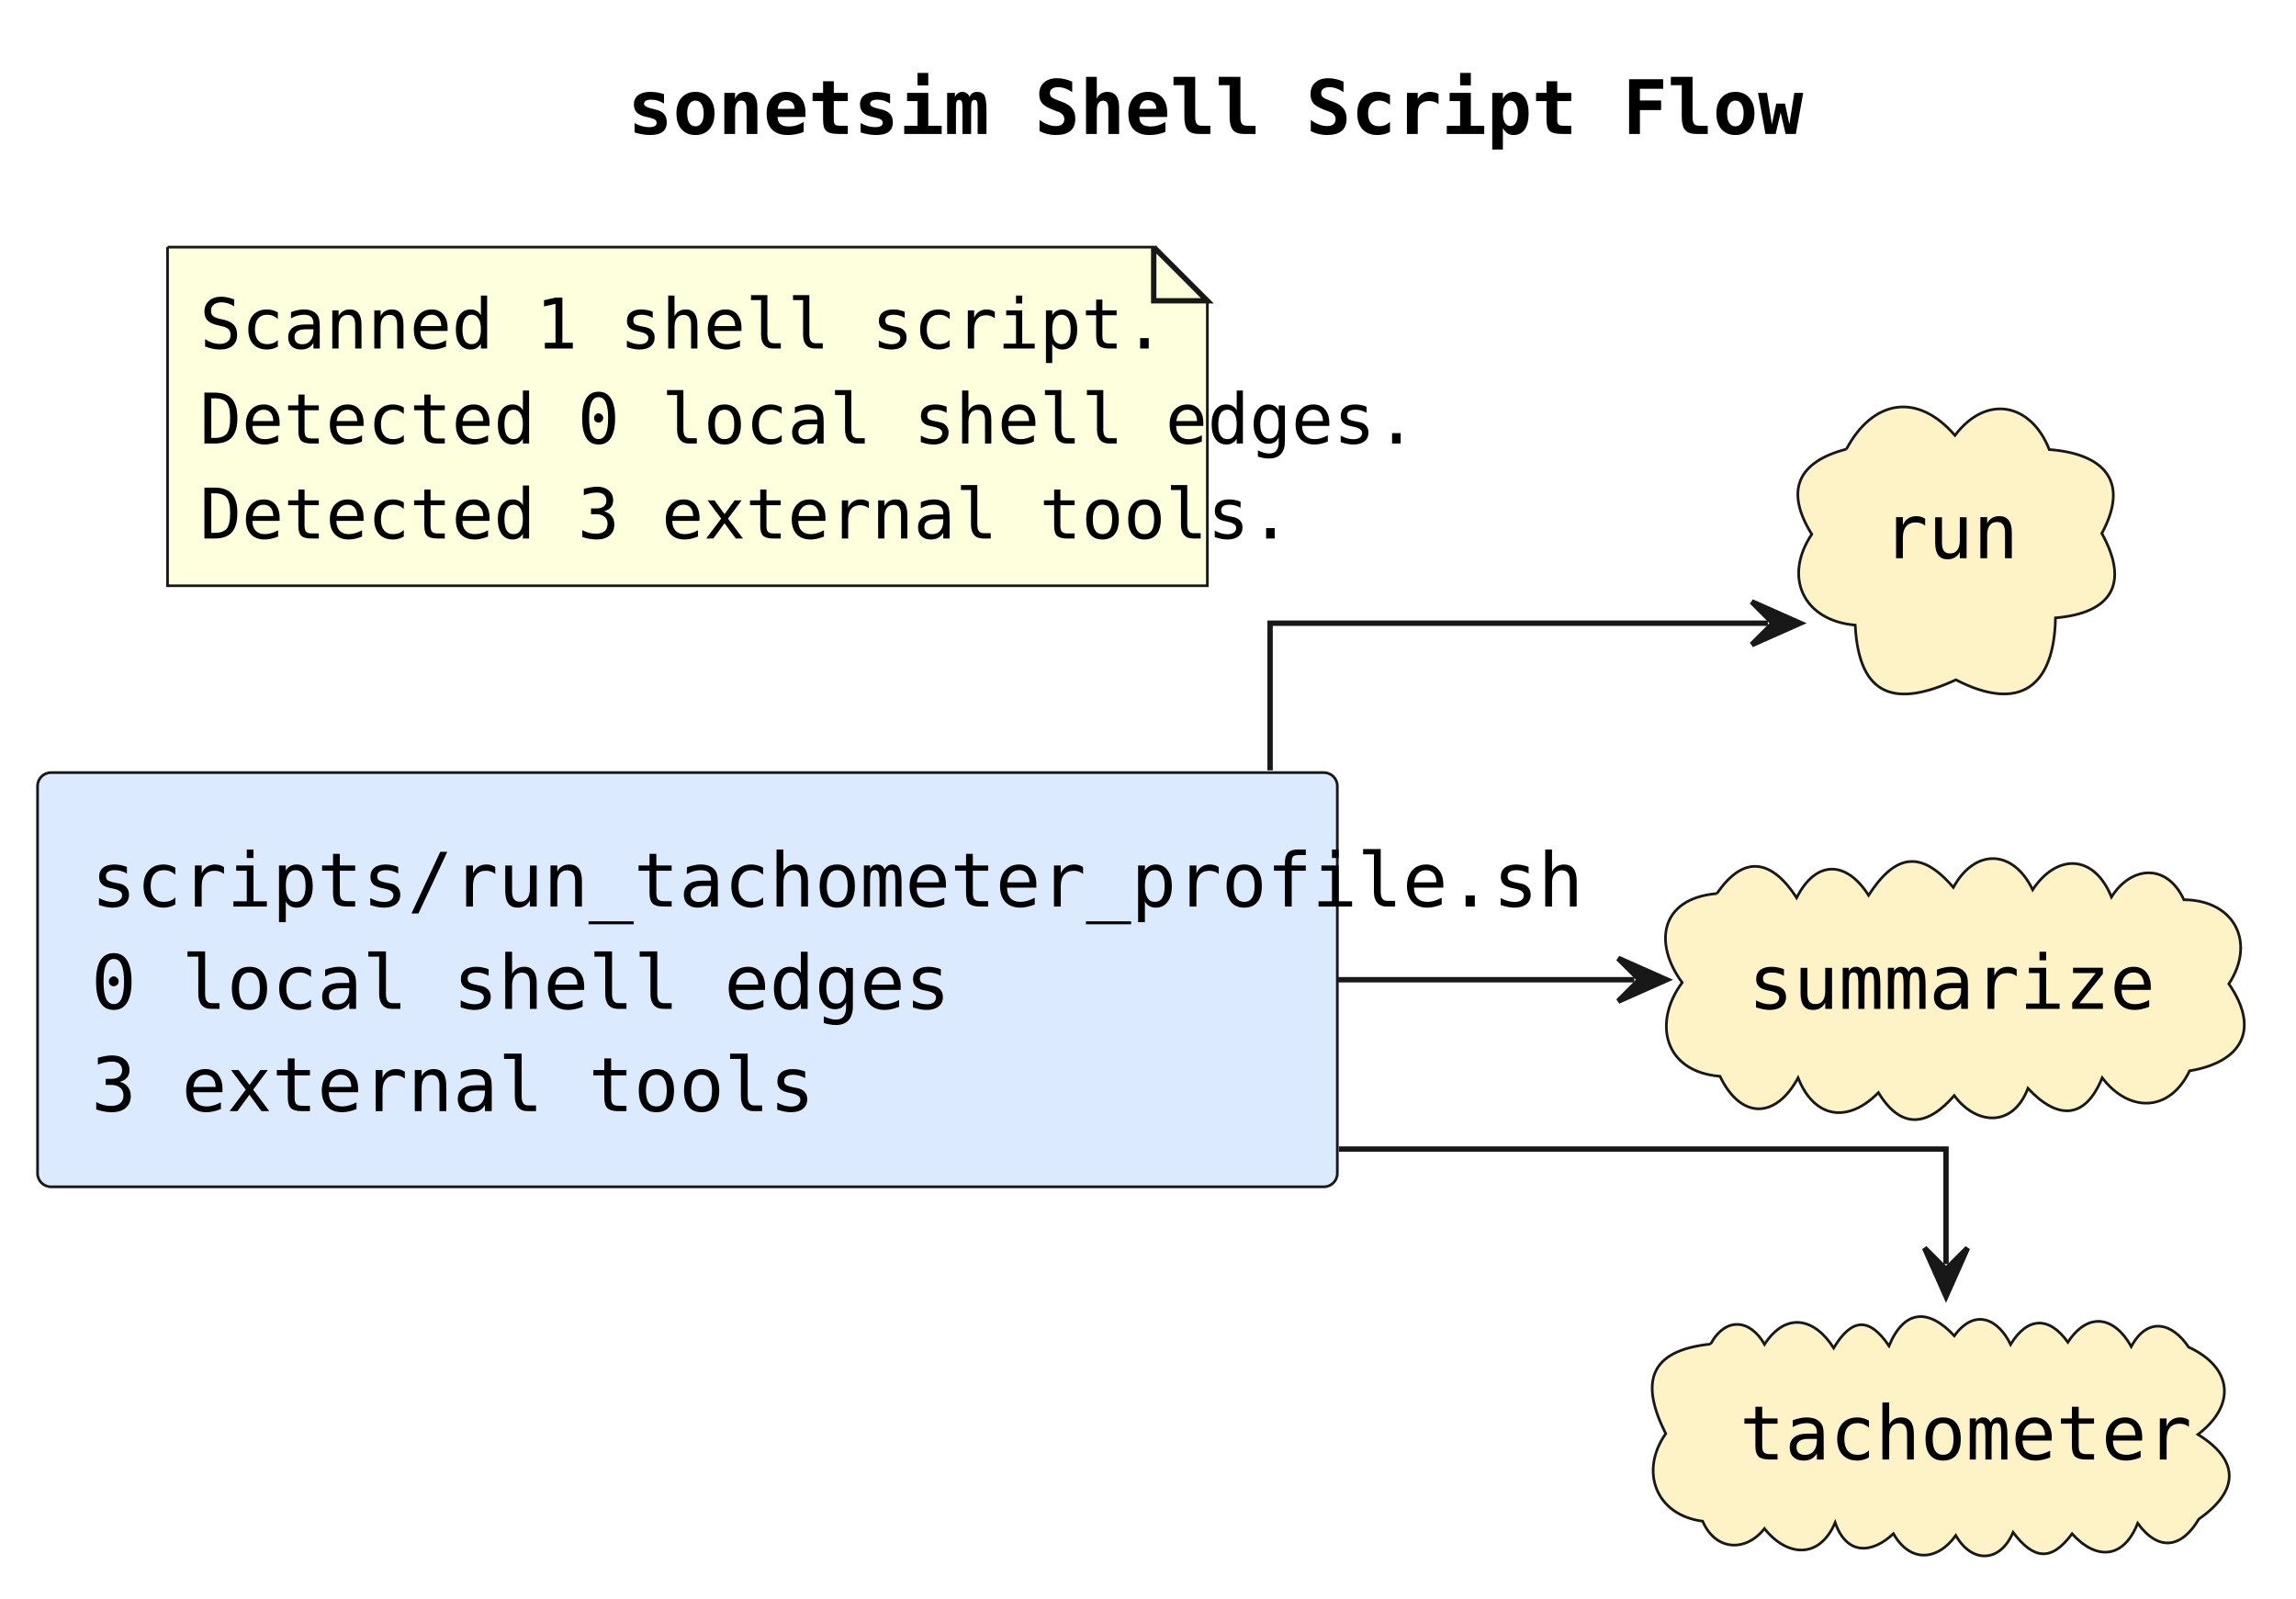
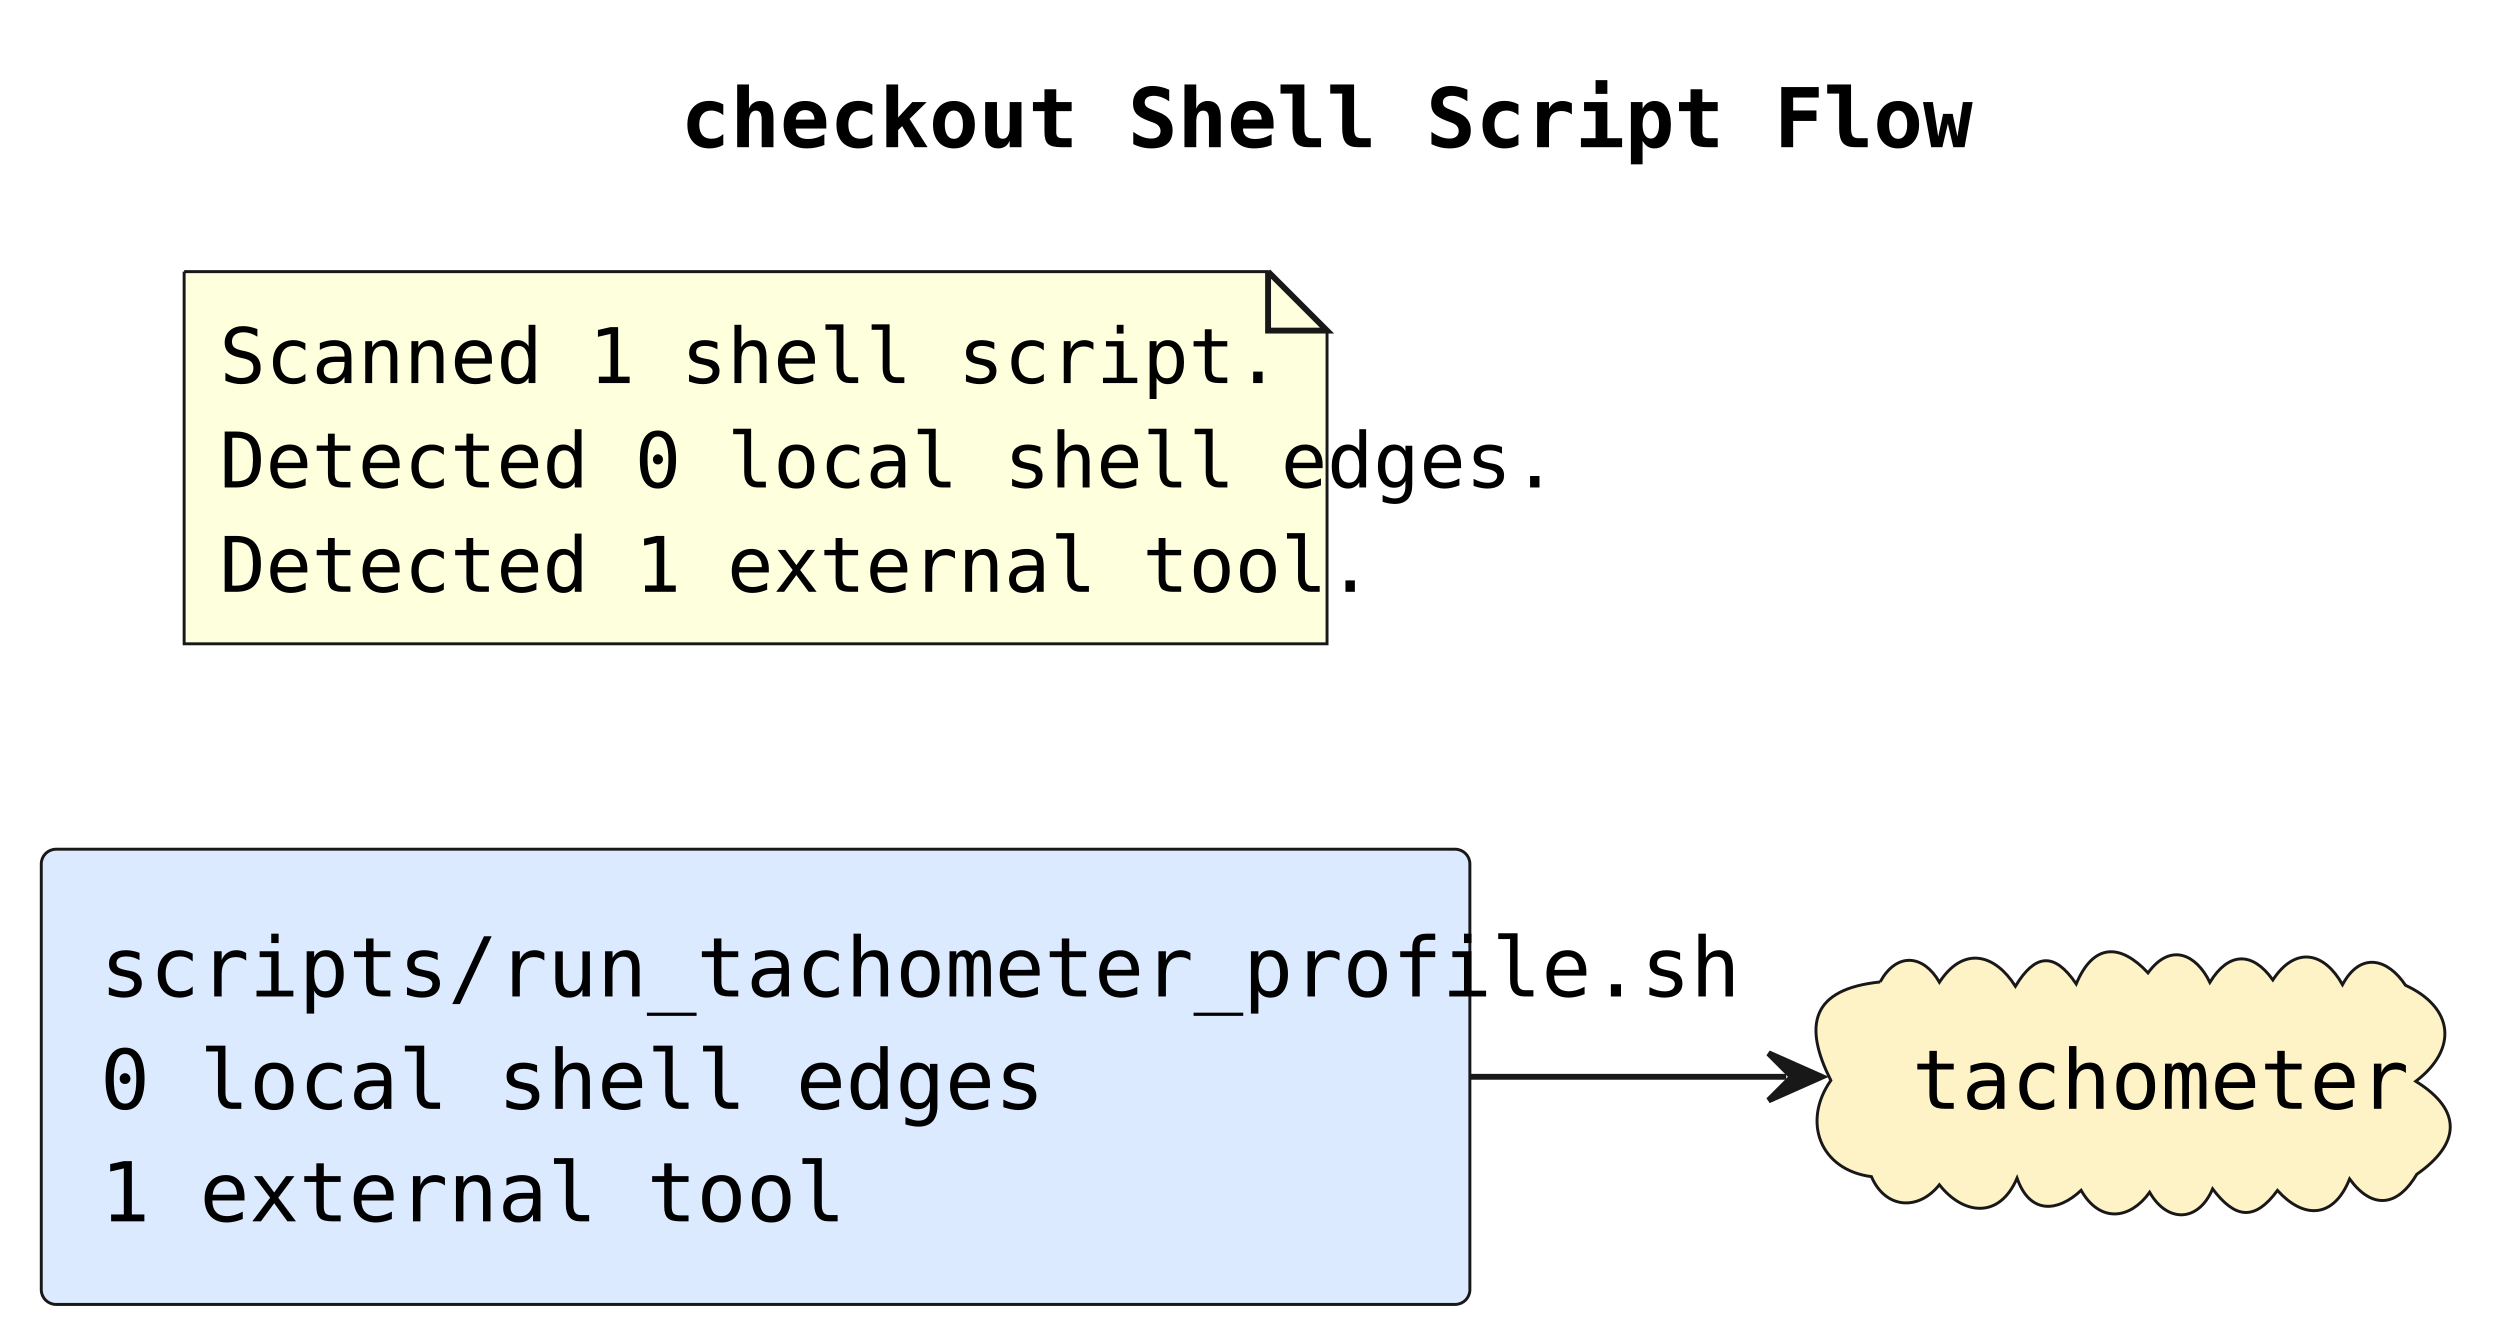
- <svg xmlns="http://www.w3.org/2000/svg" contentStyleType="text/css" data-diagram-type="DESCRIPTION" height="298px" preserveAspectRatio="none" style="width:428px;height:298px;background:#FFFFFF;" version="1.1" viewBox="0 0 428 298" width="428px" zoomAndPan="magnify">
+ <svg xmlns="http://www.w3.org/2000/svg" contentStyleType="text/css" data-diagram-type="DESCRIPTION" height="227px" preserveAspectRatio="none" style="width:424px;height:227px;background:#FFFFFF;" version="1.1" viewBox="0 0 424 227" width="424px" zoomAndPan="magnify">
  <defs />
  <g>
    <g class="title" data-source-line="1">
-       <text fill="#000000" font-family="Monospace" font-size="14" font-weight="bold" lengthAdjust="spacing" textLength="180.442" x="116.996" y="24.966">sonetsim Shell Script Flow</text>
+       <text fill="#000000" font-family="Monospace" font-size="14" font-weight="bold" lengthAdjust="spacing" textLength="179.896" x="115.422" y="24.966">checkout Shell Script Flow</text>
    </g>
    <g class="entity" data-qualified-name="shell_scripts_run_tachometer_profile_sh" data-source-line="7" id="ent0002">
-       <rect fill="#DBEAFE" height="77.204" rx="2.5" ry="2.5" style="stroke:#181818;stroke-width:0.5;" width="242.291" x="7" y="144.018" />
-       <text fill="#000000" font-family="Monospace" font-size="14" lengthAdjust="spacing" textLength="222.291" x="17" y="168.984">scripts/run_tachometer_profile.sh</text>
-       <text fill="#000000" font-family="Monospace" font-size="14" lengthAdjust="spacing" textLength="119.391" x="17" y="188.052">0 local shell edges</text>
-       <text fill="#000000" font-family="Monospace" font-size="14" lengthAdjust="spacing" textLength="101.752" x="17" y="207.12">3 external tools</text>
+       <rect fill="#DBEAFE" height="77.204" rx="2.5" ry="2.5" style="stroke:#181818;stroke-width:0.5;" width="242.291" x="7" y="144.028" />
+       <text fill="#000000" font-family="Monospace" font-size="14" lengthAdjust="spacing" textLength="222.291" x="17" y="168.994">scripts/run_tachometer_profile.sh</text>
+       <text fill="#000000" font-family="Monospace" font-size="14" lengthAdjust="spacing" textLength="119.391" x="17" y="188.062">0 local shell edges</text>
+       <text fill="#000000" font-family="Monospace" font-size="14" lengthAdjust="spacing" textLength="95.046" x="17" y="207.13">1 external tool</text>
    </g>
-     <g class="entity" data-qualified-name="tool_run" data-source-line="8" id="ent0003">
-       <path d="M344.19,83.721 C349.062,74.579 357.365,72.98 364.425,81.164 C370.289,73.4 378.613,75.138 382.013,83.802 C391.602,84.511 397.292,89.264 391.804,99.424 C397.038,108.87 393.536,114.29 383.163,115.173 C382.925,127.897 376.593,132.892 364.6,126.721 C353.693,131.754 346.531,130.268 345.83,116.52 C336.169,115.686 332.381,107.594 337.734,99.583 C332.678,91.456 335.095,86.088 344.19,83.721" fill="#FEF3C7" style="stroke:#181818;stroke-width:0.5;" />
-       <text fill="#000000" font-family="Monospace" font-size="14" lengthAdjust="spacing" textLength="23.086" x="350.98" y="104.054">run</text>
+     <g class="entity" data-qualified-name="tool_tachometer" data-source-line="8" id="ent0003">
+       <path d="M318.867,166.541 C321.641,161.467 326.196,161.827 328.927,166.584 C333.008,160.359 338.356,161.785 341.813,167.271 C345.13,161.784 348.386,161.358 352.128,166.874 C355.019,159.97 359.572,159.931 364.306,164.999 C368.121,159.761 372.512,161.861 374.793,166.61 C377.926,161.481 381.955,161.266 385.476,166.197 C389.317,160.356 394.221,161.478 397.288,167.002 C400.356,161.299 404.997,162.598 407.972,167.1 C416.201,170.911 416.882,177.925 409.72,183.387 C417.74,188.351 417.221,194.032 409.888,199.16 C406.706,204.562 402.419,205.303 398.491,199.95 C395.833,206.615 390.772,206.874 386.258,201.9 C382.293,207.284 378.975,206.548 375.257,201.635 C372.849,207.322 367.585,207.465 364.582,202.217 C361.173,206.953 356.075,207.37 352.959,201.883 C348.935,205.662 344.225,205.942 342.093,199.809 C339.093,206.828 332.956,206.067 328.917,200.936 C325.373,205.414 319.747,205.05 317.395,199.559 C308.588,198.41 305.632,190.164 310.509,183.241 C305.792,173.838 307.212,167.749 318.867,166.541" fill="#FEF3C7" style="stroke:#181818;stroke-width:0.5;" />
+       <text fill="#000000" font-family="Monospace" font-size="14" lengthAdjust="spacing" textLength="76.468" x="324.29" y="188.054">tachometer</text>
    </g>
-     <g class="entity" data-qualified-name="tool_summarize" data-source-line="9" id="ent0004">
-       <path d="M320.056,166.558 C325.25,158.938 330.488,160.512 334.915,167.346 C338.532,160.195 344.239,160.429 348.32,166.889 C353.154,159.425 357.921,158.155 364.126,165.417 C368.187,158.05 375.286,158.316 378.911,165.851 C383.495,158.991 390.387,159.268 393.602,167.209 C397.239,161.395 403.939,160.832 407.102,167.713 C416.469,167.784 420.579,175.601 415.489,183.401 C421.434,192.014 417.761,198.017 408.166,199.609 C404.384,207.46 396.795,207.368 391.876,200.902 C388.57,209.019 383.288,208.51 378.029,202.867 C375.237,210.247 368.354,209.734 364.295,204.216 C359.466,209.793 354.495,210.772 350.158,203.668 C344.6,209.336 338.279,208.645 335.182,200.917 C330.992,208.636 324.502,208.676 320.628,200.625 C310.068,199.77 308.135,190.468 313.577,183.155 C308.263,175.971 309.329,167.48 320.056,166.558" fill="#FEF3C7" style="stroke:#181818;stroke-width:0.5;" />
-       <text fill="#000000" font-family="Monospace" font-size="14" lengthAdjust="spacing" textLength="73.262" x="325.89" y="188.054">summarize</text>
-     </g>
-     <g class="entity" data-qualified-name="tool_tachometer" data-source-line="10" id="ent0005">
-       <path d="M318.867,250.541 C321.641,245.467 326.196,245.827 328.927,250.584 C333.008,244.359 338.356,245.785 341.813,251.271 C345.13,245.784 348.386,245.358 352.128,250.874 C355.019,243.97 359.572,243.931 364.306,248.999 C368.121,243.761 372.512,245.861 374.793,250.61 C377.926,245.481 381.955,245.266 385.476,250.197 C389.317,244.356 394.221,245.478 397.288,251.002 C400.356,245.299 404.997,246.598 407.972,251.1 C416.201,254.911 416.882,261.925 409.72,267.387 C417.74,272.351 417.221,278.032 409.888,283.16 C406.706,288.562 402.419,289.303 398.491,283.95 C395.833,290.615 390.772,290.874 386.258,285.9 C382.293,291.284 378.975,290.548 375.257,285.635 C372.849,291.322 367.585,291.465 364.582,286.217 C361.173,290.953 356.075,291.37 352.959,285.883 C348.935,289.662 344.225,289.942 342.093,283.809 C339.093,290.828 332.956,290.067 328.917,284.936 C325.373,289.414 319.747,289.05 317.395,283.559 C308.588,282.41 305.632,274.164 310.509,267.241 C305.792,257.838 307.212,251.749 318.867,250.541" fill="#FEF3C7" style="stroke:#181818;stroke-width:0.5;" />
-       <text fill="#000000" font-family="Monospace" font-size="14" lengthAdjust="spacing" textLength="76.468" x="324.29" y="272.054">tachometer</text>
-     </g>
-     <g class="entity" data-qualified-name="shellGraphSummary" data-source-line="15" id="ent0009">
+     <g class="entity" data-qualified-name="shellGraphSummary" data-source-line="11" id="ent0005">
      <path d="M31.23,46.068 L31.23,109.186 L225.065,109.186 L225.065,56.068 L215.065,46.068 L31.23,46.068" fill="#FEFFDD" style="stroke:#181818;stroke-width:0.5;" />
      <path d="M215.065,46.068 L215.065,56.068 L225.065,56.068 L215.065,46.068" fill="#FEFFDD" style="stroke:#181818;stroke-width:1;" />
      <text fill="#000000" font-family="Monospace" font-size="13" lengthAdjust="spacing" textLength="135.304" x="37.23" y="64.965">Scanned 1 shell script.</text>
      <text fill="#000000" font-family="Monospace" font-size="13" lengthAdjust="spacing" textLength="172.835" x="37.23" y="82.671">Detected 0 local shell edges.</text>
-       <text fill="#000000" font-family="Monospace" font-size="13" lengthAdjust="spacing" textLength="156.455" x="37.23" y="100.377">Detected 3 external tools.</text>
+       <text fill="#000000" font-family="Monospace" font-size="13" lengthAdjust="spacing" textLength="150.228" x="37.23" y="100.377">Detected 1 external tool.</text>
    </g>
-     <g class="link" data-entity-1="ent0002" data-entity-2="ent0003" data-link-type="dependency" data-source-line="11" id="lnk6">
-       <path d="M236.76,143.588 C236.76,129.118 236.76,116.168 236.76,116.168 C236.76,116.168 292.59,116.168 329.55,116.168" fill="none" id="shell_scripts_run_tachometer_profile_sh-to-tool_run" style="stroke:#181818;stroke-width:1;" />
-       <polygon fill="#181818" points="335.55,116.168,326.55,112.168,330.55,116.168,326.55,120.168,335.55,116.168" style="stroke:#181818;stroke-width:1;" />
-     </g>
-     <g class="link" data-entity-1="ent0002" data-entity-2="ent0004" data-link-type="dependency" data-source-line="12" id="lnk7">
-       <path d="M249.45,182.628 C271.01,182.628 286.38,182.628 304.65,182.628" fill="none" id="shell_scripts_run_tachometer_profile_sh-to-tool_summarize" style="stroke:#181818;stroke-width:1;" />
-       <polygon fill="#181818" points="310.65,182.628,301.65,178.628,305.65,182.628,301.65,186.628,310.65,182.628" style="stroke:#181818;stroke-width:1;" />
-     </g>
-     <g class="link" data-entity-1="ent0002" data-entity-2="ent0005" data-link-type="dependency" data-source-line="13" id="lnk8">
-       <path d="M249.58,214.188 C306.82,214.188 362.76,214.188 362.76,214.188 C362.76,214.188 362.76,222.128 362.76,235.638" fill="none" id="shell_scripts_run_tachometer_profile_sh-to-tool_tachometer" style="stroke:#181818;stroke-width:1;" />
-       <polygon fill="#181818" points="362.76,241.638,366.76,232.638,362.76,236.638,358.76,232.638,362.76,241.638" style="stroke:#181818;stroke-width:1;" />
+     <g class="link" data-entity-1="ent0002" data-entity-2="ent0003" data-link-type="dependency" data-source-line="9" id="lnk4">
+       <path d="M249.45,182.628 C270.34,182.628 285.06,182.628 302.94,182.628" fill="none" id="shell_scripts_run_tachometer_profile_sh-to-tool_tachometer" style="stroke:#181818;stroke-width:1;" />
+       <polygon fill="#181818" points="308.94,182.628,299.94,178.628,303.94,182.628,299.94,186.628,308.94,182.628" style="stroke:#181818;stroke-width:1;" />
    </g>
  </g>
</svg>
